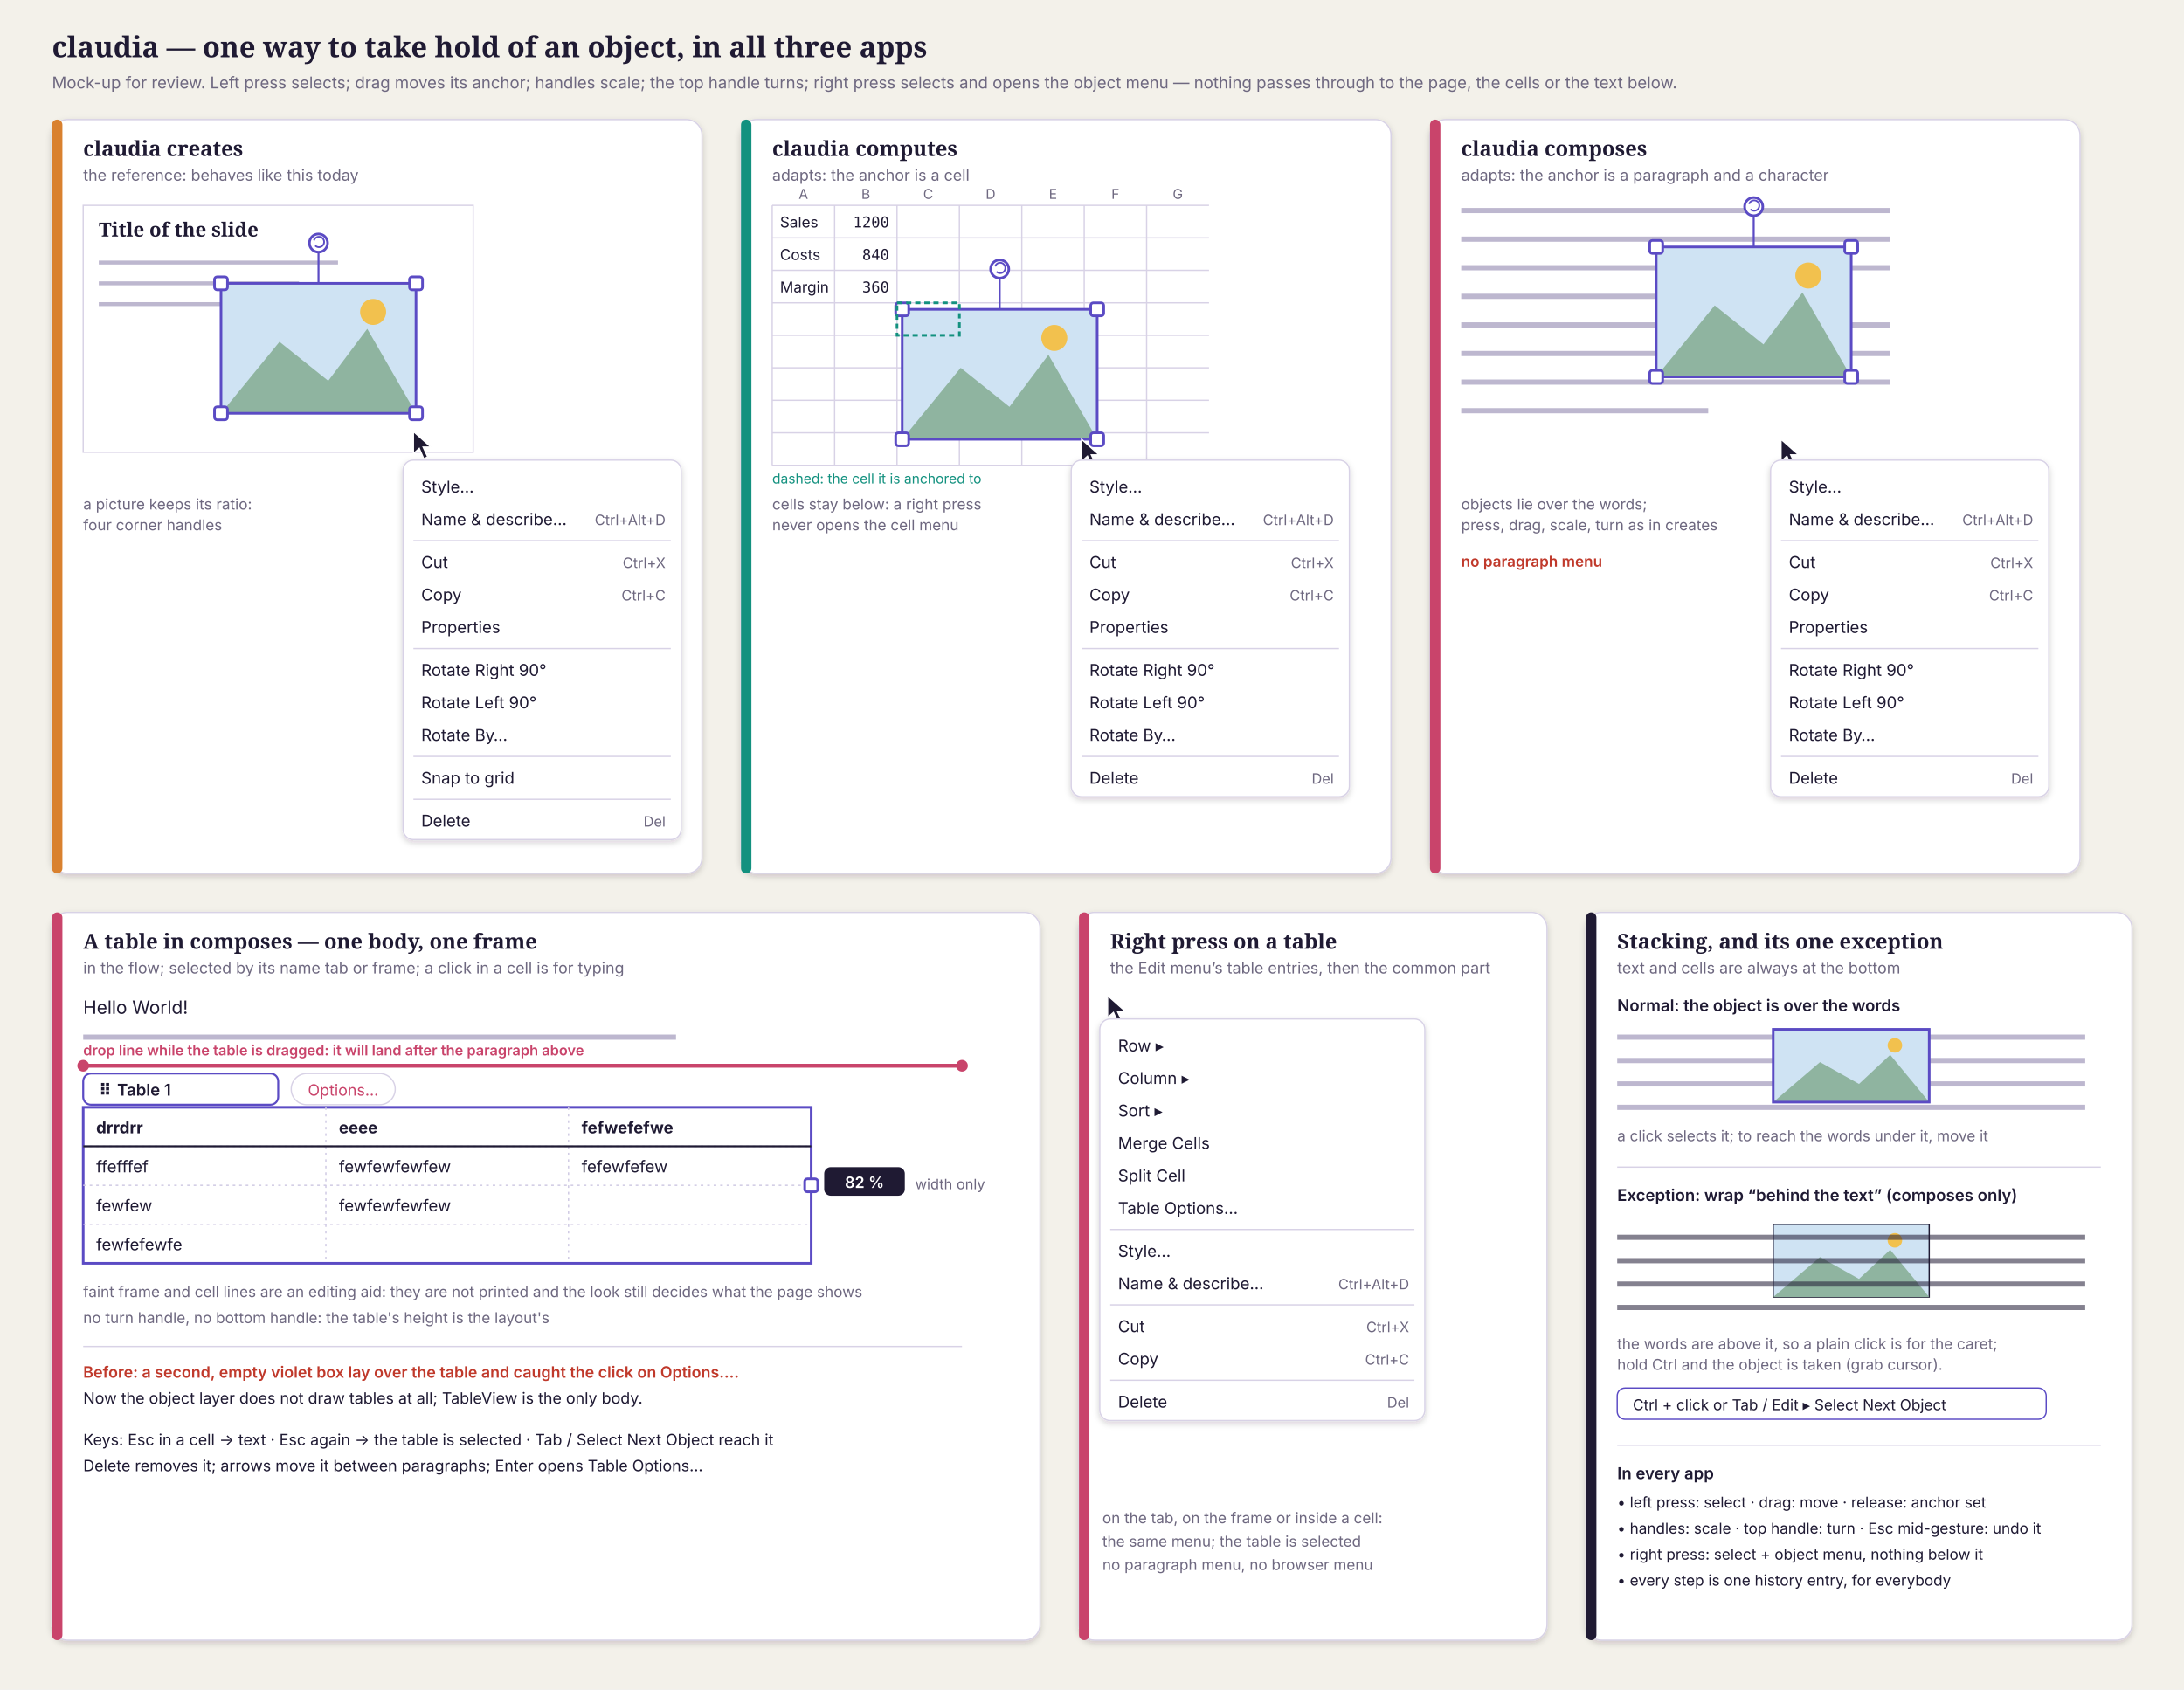
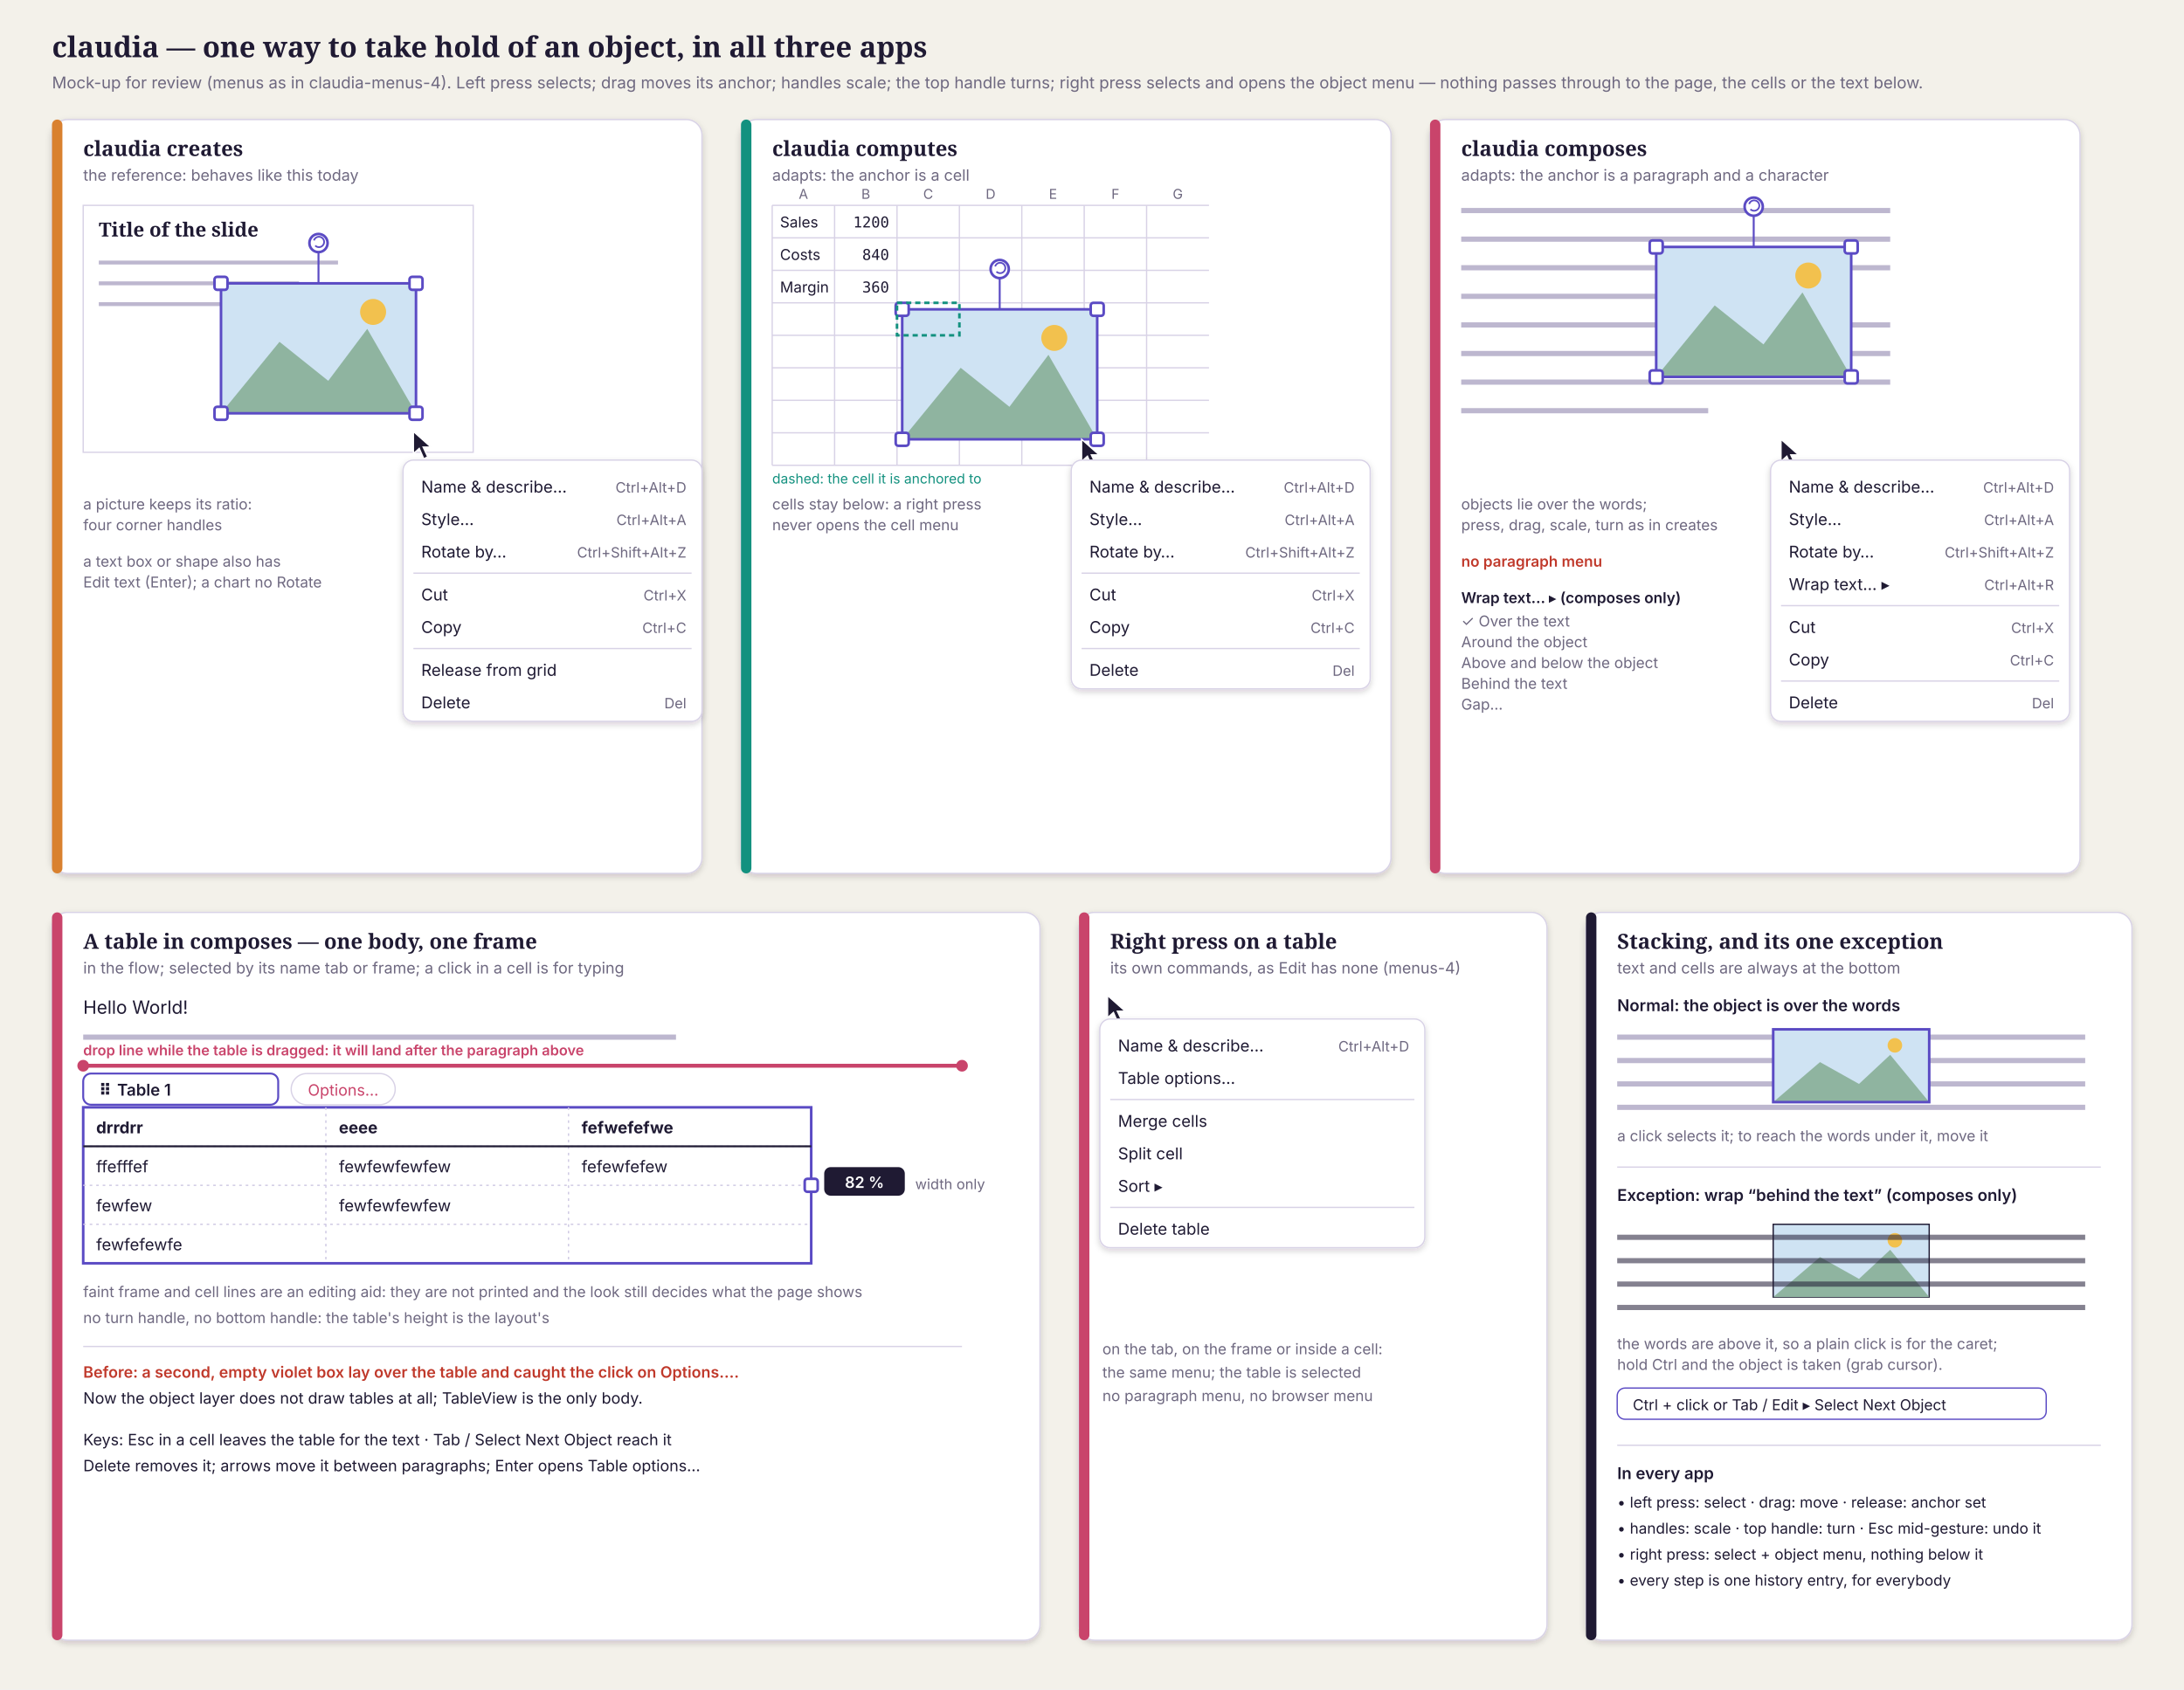
<svg xmlns="http://www.w3.org/2000/svg" viewBox="0 0 1680 1300" font-family="Inter, 'Segoe UI', system-ui, sans-serif" role="img" aria-labelledby="t d">
  <defs>
    <filter id="sh" x="-10%" y="-10%" width="125%" height="130%">
      <feDropShadow dx="0" dy="2" stdDeviation="2.5" flood-color="#1f1a33" flood-opacity="0.18" />
    </filter>
  </defs>
  <rect x="0" y="0" width="1680" height="1300" rx="0" fill="#f3f1ea" stroke="none" stroke-width="1" />
  <text x="40" y="44" font-size="22" font-weight="600" fill="#1f1a33" text-anchor="start" font-family="Fraunces, Georgia, serif">claudia — one way to take hold of an object, in all three apps</text>
-   <text x="40" y="68" font-size="12.5" font-weight="400" fill="#6e6880" text-anchor="start">Mock-up for review. Left press selects; drag moves its anchor; handles scale; the top handle turns; right press selects and opens the object menu — nothing passes through to the page, the cells or the text below.</text>
+   <text x="40" y="68" font-size="12.5" font-weight="400" fill="#6e6880" text-anchor="start">Mock-up for review (menus as in claudia-menus-4). Left press selects; drag moves its anchor; handles scale; the top handle turns; right press selects and opens the object menu — nothing passes through to the page, the cells or the text below.</text>
  <rect x="40" y="92" width="500" height="580" rx="12" fill="#fff" stroke="#d8d2e6" stroke-width="1" filter="url(#sh)" />
  <rect x="40" y="92" width="8" height="580" rx="4" fill="#d9812f" stroke="none" stroke-width="1" />
  <text x="64" y="120" font-size="16" font-weight="600" fill="#1f1a33" text-anchor="start" font-family="Fraunces, Georgia, serif">claudia creates</text>
  <text x="64" y="139" font-size="12" font-weight="400" fill="#6e6880" text-anchor="start">the reference: behaves like this today</text>
  <rect x="64" y="158" width="300" height="190" rx="0" fill="#fff" stroke="#d8d2e6" stroke-width="1" />
  <text x="76" y="182" font-size="15" font-weight="600" fill="#1f1a33" text-anchor="start" font-family="Fraunces, Georgia, serif">Title of the slide</text>
  <line x1="76" y1="202" x2="260" y2="202" stroke="#bdb7cf" stroke-width="3" />
  <line x1="76" y1="218" x2="230" y2="218" stroke="#bdb7cf" stroke-width="3" />
  <line x1="76" y1="234" x2="200" y2="234" stroke="#bdb7cf" stroke-width="3" />
  <rect x="170" y="218" width="150" height="100" rx="0" fill="#cfe3f3" stroke="#1f1a33" stroke-width="1" />
  <path d="M170,318 L215.0,263.0 L252.5,293.0 L282.5,253.0 L320,318 Z" fill="#8fb4a0" />
  <circle cx="287.0" cy="240.0" r="10.0" fill="#f2c14e" />
  <rect x="170" y="218" width="150" height="100" rx="0" fill="none" stroke="#5b4bc4" stroke-width="2" />
  <line x1="245.0" y1="218" x2="245.0" y2="194" stroke="#5b4bc4" stroke-width="1.5" />
  <circle cx="245.0" cy="187" r="7" fill="#fff" stroke="#5b4bc4" stroke-width="2" />
  <path d="M241.5,185 a4,4 0 1 1 1,4" fill="none" stroke="#5b4bc4" stroke-width="1.3" />
  <rect x="165" y="213" width="10" height="10" rx="2" fill="#fff" stroke="#5b4bc4" stroke-width="2" />
  <rect x="315" y="213" width="10" height="10" rx="2" fill="#fff" stroke="#5b4bc4" stroke-width="2" />
  <rect x="315" y="313" width="10" height="10" rx="2" fill="#fff" stroke="#5b4bc4" stroke-width="2" />
  <rect x="165" y="313" width="10" height="10" rx="2" fill="#fff" stroke="#5b4bc4" stroke-width="2" />
  <text x="64" y="392" font-size="11.5" font-weight="400" fill="#6e6880" text-anchor="start">a picture keeps its ratio:</text>
  <text x="64" y="408" font-size="11.5" font-weight="400" fill="#6e6880" text-anchor="start">four corner handles</text>
+   <text x="64" y="436" font-size="11.5" font-weight="400" fill="#6e6880" text-anchor="start">a text box or shape also has</text>
+   <text x="64" y="452" font-size="11.5" font-weight="400" fill="#6e6880" text-anchor="start">Edit text (Enter); a chart no Rotate</text>
  <path d="M318,332 l0,17 l4.5,-4 l3.5,8 l3,-1.5 l-3.5,-7.5 l6,0 Z" fill="#1f1a33" stroke="#fff" stroke-width="1" />
-   <rect x="310" y="354" width="214" height="292" rx="8" fill="#fff" stroke="#d8d2e6" stroke-width="1" filter="url(#sh)" />
-   <text x="324" y="379" font-size="12.5" font-weight="400" fill="#1f1a33" text-anchor="start">Style…</text>
-   <text x="324" y="404" font-size="12.5" font-weight="400" fill="#1f1a33" text-anchor="start">Name &amp; describe…</text>
-   <text x="512" y="404" font-size="11" font-weight="400" fill="#6e6880" text-anchor="end">Ctrl+Alt+D</text>
-   <line x1="318" y1="416" x2="516" y2="416" stroke="#d8d2e6" stroke-width="1" />
-   <text x="324" y="437" font-size="12.5" font-weight="400" fill="#1f1a33" text-anchor="start">Cut</text>
-   <text x="512" y="437" font-size="11" font-weight="400" fill="#6e6880" text-anchor="end">Ctrl+X</text>
-   <text x="324" y="462" font-size="12.5" font-weight="400" fill="#1f1a33" text-anchor="start">Copy</text>
-   <text x="512" y="462" font-size="11" font-weight="400" fill="#6e6880" text-anchor="end">Ctrl+C</text>
-   <text x="324" y="487" font-size="12.5" font-weight="400" fill="#1f1a33" text-anchor="start">Properties</text>
-   <line x1="318" y1="499" x2="516" y2="499" stroke="#d8d2e6" stroke-width="1" />
-   <text x="324" y="520" font-size="12.5" font-weight="400" fill="#1f1a33" text-anchor="start">Rotate Right 90°</text>
-   <text x="324" y="545" font-size="12.5" font-weight="400" fill="#1f1a33" text-anchor="start">Rotate Left 90°</text>
-   <text x="324" y="570" font-size="12.5" font-weight="400" fill="#1f1a33" text-anchor="start">Rotate By…</text>
-   <line x1="318" y1="582" x2="516" y2="582" stroke="#d8d2e6" stroke-width="1" />
-   <text x="324" y="603" font-size="12.5" font-weight="400" fill="#1f1a33" text-anchor="start">Snap to grid</text>
-   <line x1="318" y1="615" x2="516" y2="615" stroke="#d8d2e6" stroke-width="1" />
-   <text x="324" y="636" font-size="12.5" font-weight="400" fill="#1f1a33" text-anchor="start">Delete</text>
-   <text x="512" y="636" font-size="11" font-weight="400" fill="#6e6880" text-anchor="end">Del</text>
+   <rect x="310" y="354" width="230" height="201" rx="8" fill="#fff" stroke="#d8d2e6" stroke-width="1" filter="url(#sh)" />
+   <text x="324" y="379" font-size="12.5" font-weight="400" fill="#1f1a33" text-anchor="start">Name &amp; describe…</text>
+   <text x="528" y="379" font-size="11" font-weight="400" fill="#6e6880" text-anchor="end">Ctrl+Alt+D</text>
+   <text x="324" y="404" font-size="12.5" font-weight="400" fill="#1f1a33" text-anchor="start">Style…</text>
+   <text x="528" y="404" font-size="11" font-weight="400" fill="#6e6880" text-anchor="end">Ctrl+Alt+A</text>
+   <text x="324" y="429" font-size="12.5" font-weight="400" fill="#1f1a33" text-anchor="start">Rotate by…</text>
+   <text x="528" y="429" font-size="11" font-weight="400" fill="#6e6880" text-anchor="end">Ctrl+Shift+Alt+Z</text>
+   <line x1="318" y1="441" x2="532" y2="441" stroke="#d8d2e6" stroke-width="1" />
+   <text x="324" y="462" font-size="12.5" font-weight="400" fill="#1f1a33" text-anchor="start">Cut</text>
+   <text x="528" y="462" font-size="11" font-weight="400" fill="#6e6880" text-anchor="end">Ctrl+X</text>
+   <text x="324" y="487" font-size="12.5" font-weight="400" fill="#1f1a33" text-anchor="start">Copy</text>
+   <text x="528" y="487" font-size="11" font-weight="400" fill="#6e6880" text-anchor="end">Ctrl+C</text>
+   <line x1="318" y1="499" x2="532" y2="499" stroke="#d8d2e6" stroke-width="1" />
+   <text x="324" y="520" font-size="12.5" font-weight="400" fill="#1f1a33" text-anchor="start">Release from grid</text>
+   <text x="324" y="545" font-size="12.5" font-weight="400" fill="#1f1a33" text-anchor="start">Delete</text>
+   <text x="528" y="545" font-size="11" font-weight="400" fill="#6e6880" text-anchor="end">Del</text>
  <rect x="570" y="92" width="500" height="580" rx="12" fill="#fff" stroke="#d8d2e6" stroke-width="1" filter="url(#sh)" />
  <rect x="570" y="92" width="8" height="580" rx="4" fill="#13917f" stroke="none" stroke-width="1" />
  <text x="594" y="120" font-size="16" font-weight="600" fill="#1f1a33" text-anchor="start" font-family="Fraunces, Georgia, serif">claudia computes</text>
  <text x="594" y="139" font-size="12" font-weight="400" fill="#6e6880" text-anchor="start">adapts: the anchor is a cell</text>
  <line x1="594" y1="158" x2="594" y2="358" stroke="#d8d2e6" stroke-width="1" />
  <line x1="642" y1="158" x2="642" y2="358" stroke="#d8d2e6" stroke-width="1" />
  <line x1="690" y1="158" x2="690" y2="358" stroke="#d8d2e6" stroke-width="1" />
  <line x1="738" y1="158" x2="738" y2="358" stroke="#d8d2e6" stroke-width="1" />
  <line x1="786" y1="158" x2="786" y2="358" stroke="#d8d2e6" stroke-width="1" />
  <line x1="834" y1="158" x2="834" y2="358" stroke="#d8d2e6" stroke-width="1" />
  <line x1="882" y1="158" x2="882" y2="358" stroke="#d8d2e6" stroke-width="1" />
  <line x1="594" y1="158" x2="930" y2="158" stroke="#d8d2e6" stroke-width="1" />
  <line x1="594" y1="183" x2="930" y2="183" stroke="#d8d2e6" stroke-width="1" />
  <line x1="594" y1="208" x2="930" y2="208" stroke="#d8d2e6" stroke-width="1" />
  <line x1="594" y1="233" x2="930" y2="233" stroke="#d8d2e6" stroke-width="1" />
  <line x1="594" y1="258" x2="930" y2="258" stroke="#d8d2e6" stroke-width="1" />
  <line x1="594" y1="283" x2="930" y2="283" stroke="#d8d2e6" stroke-width="1" />
  <line x1="594" y1="308" x2="930" y2="308" stroke="#d8d2e6" stroke-width="1" />
  <line x1="594" y1="333" x2="930" y2="333" stroke="#d8d2e6" stroke-width="1" />
  <line x1="594" y1="358" x2="930" y2="358" stroke="#d8d2e6" stroke-width="1" />
  <text x="618" y="153" font-size="10.5" font-weight="400" fill="#6e6880" text-anchor="middle">A</text>
  <text x="666" y="153" font-size="10.5" font-weight="400" fill="#6e6880" text-anchor="middle">B</text>
  <text x="714" y="153" font-size="10.5" font-weight="400" fill="#6e6880" text-anchor="middle">C</text>
  <text x="762" y="153" font-size="10.5" font-weight="400" fill="#6e6880" text-anchor="middle">D</text>
  <text x="810" y="153" font-size="10.5" font-weight="400" fill="#6e6880" text-anchor="middle">E</text>
  <text x="858" y="153" font-size="10.5" font-weight="400" fill="#6e6880" text-anchor="middle">F</text>
  <text x="906" y="153" font-size="10.5" font-weight="400" fill="#6e6880" text-anchor="middle">G</text>
  <text x="600" y="175" font-size="11.5" font-weight="400" fill="#1f1a33" text-anchor="start">Sales</text>
  <text x="684" y="175" font-size="11.5" font-weight="400" fill="#1f1a33" text-anchor="end" font-family="JetBrains Mono, monospace">1200</text>
  <text x="600" y="200" font-size="11.5" font-weight="400" fill="#1f1a33" text-anchor="start">Costs</text>
  <text x="684" y="200" font-size="11.5" font-weight="400" fill="#1f1a33" text-anchor="end" font-family="JetBrains Mono, monospace">840</text>
  <text x="600" y="225" font-size="11.5" font-weight="400" fill="#1f1a33" text-anchor="start">Margin</text>
  <text x="684" y="225" font-size="11.5" font-weight="400" fill="#1f1a33" text-anchor="end" font-family="JetBrains Mono, monospace">360</text>
  <rect x="694" y="238" width="150" height="100" rx="0" fill="#cfe3f3" stroke="#1f1a33" stroke-width="1" />
  <path d="M694,338 L739.0,283.0 L776.5,313.0 L806.5,273.0 L844,338 Z" fill="#8fb4a0" />
  <circle cx="811.0" cy="260.0" r="10.0" fill="#f2c14e" />
  <rect x="694" y="238" width="150" height="100" rx="0" fill="none" stroke="#5b4bc4" stroke-width="2" />
  <line x1="769.0" y1="238" x2="769.0" y2="214" stroke="#5b4bc4" stroke-width="1.5" />
  <circle cx="769.0" cy="207" r="7" fill="#fff" stroke="#5b4bc4" stroke-width="2" />
  <path d="M765.5,205 a4,4 0 1 1 1,4" fill="none" stroke="#5b4bc4" stroke-width="1.3" />
  <rect x="689" y="233" width="10" height="10" rx="2" fill="#fff" stroke="#5b4bc4" stroke-width="2" />
  <rect x="839" y="233" width="10" height="10" rx="2" fill="#fff" stroke="#5b4bc4" stroke-width="2" />
  <rect x="839" y="333" width="10" height="10" rx="2" fill="#fff" stroke="#5b4bc4" stroke-width="2" />
  <rect x="689" y="333" width="10" height="10" rx="2" fill="#fff" stroke="#5b4bc4" stroke-width="2" />
  <rect x="690" y="233" width="48" height="25" rx="0" fill="none" stroke="#13917f" stroke-width="2" stroke-dasharray="4 3" />
  <text x="594" y="372" font-size="10.5" font-weight="400" fill="#13917f" text-anchor="start">dashed: the cell it is anchored to</text>
  <text x="594" y="392" font-size="11.5" font-weight="400" fill="#6e6880" text-anchor="start">cells stay below: a right press</text>
  <text x="594" y="408" font-size="11.5" font-weight="400" fill="#6e6880" text-anchor="start">never opens the cell menu</text>
  <path d="M832,338 l0,17 l4.5,-4 l3.5,8 l3,-1.5 l-3.5,-7.5 l6,0 Z" fill="#1f1a33" stroke="#fff" stroke-width="1" />
-   <rect x="824" y="354" width="214" height="259" rx="8" fill="#fff" stroke="#d8d2e6" stroke-width="1" filter="url(#sh)" />
-   <text x="838" y="379" font-size="12.5" font-weight="400" fill="#1f1a33" text-anchor="start">Style…</text>
-   <text x="838" y="404" font-size="12.5" font-weight="400" fill="#1f1a33" text-anchor="start">Name &amp; describe…</text>
-   <text x="1026" y="404" font-size="11" font-weight="400" fill="#6e6880" text-anchor="end">Ctrl+Alt+D</text>
-   <line x1="832" y1="416" x2="1030" y2="416" stroke="#d8d2e6" stroke-width="1" />
-   <text x="838" y="437" font-size="12.5" font-weight="400" fill="#1f1a33" text-anchor="start">Cut</text>
-   <text x="1026" y="437" font-size="11" font-weight="400" fill="#6e6880" text-anchor="end">Ctrl+X</text>
-   <text x="838" y="462" font-size="12.5" font-weight="400" fill="#1f1a33" text-anchor="start">Copy</text>
-   <text x="1026" y="462" font-size="11" font-weight="400" fill="#6e6880" text-anchor="end">Ctrl+C</text>
-   <text x="838" y="487" font-size="12.5" font-weight="400" fill="#1f1a33" text-anchor="start">Properties</text>
-   <line x1="832" y1="499" x2="1030" y2="499" stroke="#d8d2e6" stroke-width="1" />
-   <text x="838" y="520" font-size="12.5" font-weight="400" fill="#1f1a33" text-anchor="start">Rotate Right 90°</text>
-   <text x="838" y="545" font-size="12.5" font-weight="400" fill="#1f1a33" text-anchor="start">Rotate Left 90°</text>
-   <text x="838" y="570" font-size="12.5" font-weight="400" fill="#1f1a33" text-anchor="start">Rotate By…</text>
-   <line x1="832" y1="582" x2="1030" y2="582" stroke="#d8d2e6" stroke-width="1" />
-   <text x="838" y="603" font-size="12.5" font-weight="400" fill="#1f1a33" text-anchor="start">Delete</text>
-   <text x="1026" y="603" font-size="11" font-weight="400" fill="#6e6880" text-anchor="end">Del</text>
+   <rect x="824" y="354" width="230" height="176" rx="8" fill="#fff" stroke="#d8d2e6" stroke-width="1" filter="url(#sh)" />
+   <text x="838" y="379" font-size="12.5" font-weight="400" fill="#1f1a33" text-anchor="start">Name &amp; describe…</text>
+   <text x="1042" y="379" font-size="11" font-weight="400" fill="#6e6880" text-anchor="end">Ctrl+Alt+D</text>
+   <text x="838" y="404" font-size="12.5" font-weight="400" fill="#1f1a33" text-anchor="start">Style…</text>
+   <text x="1042" y="404" font-size="11" font-weight="400" fill="#6e6880" text-anchor="end">Ctrl+Alt+A</text>
+   <text x="838" y="429" font-size="12.5" font-weight="400" fill="#1f1a33" text-anchor="start">Rotate by…</text>
+   <text x="1042" y="429" font-size="11" font-weight="400" fill="#6e6880" text-anchor="end">Ctrl+Shift+Alt+Z</text>
+   <line x1="832" y1="441" x2="1046" y2="441" stroke="#d8d2e6" stroke-width="1" />
+   <text x="838" y="462" font-size="12.5" font-weight="400" fill="#1f1a33" text-anchor="start">Cut</text>
+   <text x="1042" y="462" font-size="11" font-weight="400" fill="#6e6880" text-anchor="end">Ctrl+X</text>
+   <text x="838" y="487" font-size="12.5" font-weight="400" fill="#1f1a33" text-anchor="start">Copy</text>
+   <text x="1042" y="487" font-size="11" font-weight="400" fill="#6e6880" text-anchor="end">Ctrl+C</text>
+   <line x1="832" y1="499" x2="1046" y2="499" stroke="#d8d2e6" stroke-width="1" />
+   <text x="838" y="520" font-size="12.5" font-weight="400" fill="#1f1a33" text-anchor="start">Delete</text>
+   <text x="1042" y="520" font-size="11" font-weight="400" fill="#6e6880" text-anchor="end">Del</text>
  <rect x="1100" y="92" width="500" height="580" rx="12" fill="#fff" stroke="#d8d2e6" stroke-width="1" filter="url(#sh)" />
  <rect x="1100" y="92" width="8" height="580" rx="4" fill="#c9446b" stroke="none" stroke-width="1" />
  <text x="1124" y="120" font-size="16" font-weight="600" fill="#1f1a33" text-anchor="start" font-family="Fraunces, Georgia, serif">claudia composes</text>
  <text x="1124" y="139" font-size="12" font-weight="400" fill="#6e6880" text-anchor="start">adapts: the anchor is a paragraph and a character</text>
  <line x1="1124" y1="162" x2="1454" y2="162" stroke="#bdb7cf" stroke-width="4" />
  <line x1="1124" y1="184" x2="1454" y2="184" stroke="#bdb7cf" stroke-width="4" />
  <line x1="1124" y1="206" x2="1454" y2="206" stroke="#bdb7cf" stroke-width="4" />
  <line x1="1124" y1="228" x2="1314" y2="228" stroke="#bdb7cf" stroke-width="4" />
  <line x1="1124" y1="250" x2="1454" y2="250" stroke="#bdb7cf" stroke-width="4" />
  <line x1="1124" y1="272" x2="1454" y2="272" stroke="#bdb7cf" stroke-width="4" />
  <line x1="1124" y1="294" x2="1454" y2="294" stroke="#bdb7cf" stroke-width="4" />
  <line x1="1124" y1="316" x2="1314" y2="316" stroke="#bdb7cf" stroke-width="4" />
  <rect x="1274" y="190" width="150" height="100" rx="0" fill="#cfe3f3" stroke="#1f1a33" stroke-width="1" />
  <path d="M1274,290 L1319.0,235.0 L1356.5,265.0 L1386.5,225.0 L1424,290 Z" fill="#8fb4a0" />
  <circle cx="1391.0" cy="212.0" r="10.0" fill="#f2c14e" />
  <rect x="1274" y="190" width="150" height="100" rx="0" fill="none" stroke="#5b4bc4" stroke-width="2" />
  <line x1="1349.0" y1="190" x2="1349.0" y2="166" stroke="#5b4bc4" stroke-width="1.5" />
  <circle cx="1349.0" cy="159" r="7" fill="#fff" stroke="#5b4bc4" stroke-width="2" />
  <path d="M1345.5,157 a4,4 0 1 1 1,4" fill="none" stroke="#5b4bc4" stroke-width="1.3" />
  <rect x="1269" y="185" width="10" height="10" rx="2" fill="#fff" stroke="#5b4bc4" stroke-width="2" />
  <rect x="1419" y="185" width="10" height="10" rx="2" fill="#fff" stroke="#5b4bc4" stroke-width="2" />
  <rect x="1419" y="285" width="10" height="10" rx="2" fill="#fff" stroke="#5b4bc4" stroke-width="2" />
  <rect x="1269" y="285" width="10" height="10" rx="2" fill="#fff" stroke="#5b4bc4" stroke-width="2" />
  <text x="1124" y="392" font-size="11.5" font-weight="400" fill="#6e6880" text-anchor="start">objects lie over the words;</text>
  <text x="1124" y="408" font-size="11.5" font-weight="400" fill="#6e6880" text-anchor="start">press, drag, scale, turn as in creates</text>
  <path d="M1370,338 l0,17 l4.5,-4 l3.5,8 l3,-1.5 l-3.5,-7.5 l6,0 Z" fill="#1f1a33" stroke="#fff" stroke-width="1" />
-   <rect x="1362" y="354" width="214" height="259" rx="8" fill="#fff" stroke="#d8d2e6" stroke-width="1" filter="url(#sh)" />
-   <text x="1376" y="379" font-size="12.5" font-weight="400" fill="#1f1a33" text-anchor="start">Style…</text>
-   <text x="1376" y="404" font-size="12.5" font-weight="400" fill="#1f1a33" text-anchor="start">Name &amp; describe…</text>
-   <text x="1564" y="404" font-size="11" font-weight="400" fill="#6e6880" text-anchor="end">Ctrl+Alt+D</text>
-   <line x1="1370" y1="416" x2="1568" y2="416" stroke="#d8d2e6" stroke-width="1" />
-   <text x="1376" y="437" font-size="12.5" font-weight="400" fill="#1f1a33" text-anchor="start">Cut</text>
-   <text x="1564" y="437" font-size="11" font-weight="400" fill="#6e6880" text-anchor="end">Ctrl+X</text>
-   <text x="1376" y="462" font-size="12.5" font-weight="400" fill="#1f1a33" text-anchor="start">Copy</text>
-   <text x="1564" y="462" font-size="11" font-weight="400" fill="#6e6880" text-anchor="end">Ctrl+C</text>
-   <text x="1376" y="487" font-size="12.5" font-weight="400" fill="#1f1a33" text-anchor="start">Properties</text>
-   <line x1="1370" y1="499" x2="1568" y2="499" stroke="#d8d2e6" stroke-width="1" />
-   <text x="1376" y="520" font-size="12.5" font-weight="400" fill="#1f1a33" text-anchor="start">Rotate Right 90°</text>
-   <text x="1376" y="545" font-size="12.5" font-weight="400" fill="#1f1a33" text-anchor="start">Rotate Left 90°</text>
-   <text x="1376" y="570" font-size="12.5" font-weight="400" fill="#1f1a33" text-anchor="start">Rotate By…</text>
-   <line x1="1370" y1="582" x2="1568" y2="582" stroke="#d8d2e6" stroke-width="1" />
-   <text x="1376" y="603" font-size="12.5" font-weight="400" fill="#1f1a33" text-anchor="start">Delete</text>
-   <text x="1564" y="603" font-size="11" font-weight="400" fill="#6e6880" text-anchor="end">Del</text>
+   <rect x="1362" y="354" width="230" height="201" rx="8" fill="#fff" stroke="#d8d2e6" stroke-width="1" filter="url(#sh)" />
+   <text x="1376" y="379" font-size="12.5" font-weight="400" fill="#1f1a33" text-anchor="start">Name &amp; describe…</text>
+   <text x="1580" y="379" font-size="11" font-weight="400" fill="#6e6880" text-anchor="end">Ctrl+Alt+D</text>
+   <text x="1376" y="404" font-size="12.5" font-weight="400" fill="#1f1a33" text-anchor="start">Style…</text>
+   <text x="1580" y="404" font-size="11" font-weight="400" fill="#6e6880" text-anchor="end">Ctrl+Alt+A</text>
+   <text x="1376" y="429" font-size="12.5" font-weight="400" fill="#1f1a33" text-anchor="start">Rotate by…</text>
+   <text x="1580" y="429" font-size="11" font-weight="400" fill="#6e6880" text-anchor="end">Ctrl+Shift+Alt+Z</text>
+   <text x="1376" y="454" font-size="12.5" font-weight="400" fill="#1f1a33" text-anchor="start">Wrap text… ▸</text>
+   <text x="1580" y="454" font-size="11" font-weight="400" fill="#6e6880" text-anchor="end">Ctrl+Alt+R</text>
+   <line x1="1370" y1="466" x2="1584" y2="466" stroke="#d8d2e6" stroke-width="1" />
+   <text x="1376" y="487" font-size="12.5" font-weight="400" fill="#1f1a33" text-anchor="start">Cut</text>
+   <text x="1580" y="487" font-size="11" font-weight="400" fill="#6e6880" text-anchor="end">Ctrl+X</text>
+   <text x="1376" y="512" font-size="12.5" font-weight="400" fill="#1f1a33" text-anchor="start">Copy</text>
+   <text x="1580" y="512" font-size="11" font-weight="400" fill="#6e6880" text-anchor="end">Ctrl+C</text>
+   <line x1="1370" y1="524" x2="1584" y2="524" stroke="#d8d2e6" stroke-width="1" />
+   <text x="1376" y="545" font-size="12.5" font-weight="400" fill="#1f1a33" text-anchor="start">Delete</text>
+   <text x="1580" y="545" font-size="11" font-weight="400" fill="#6e6880" text-anchor="end">Del</text>
  <text x="1124" y="436" font-size="11.5" font-weight="600" fill="#c0392b" text-anchor="start">no paragraph menu</text>
+   <text x="1124" y="464" font-size="11.5" font-weight="600" fill="#1f1a33" text-anchor="start">Wrap text… ▸ (composes only)</text>
+   <text x="1124" y="482" font-size="11.5" font-weight="400" fill="#6e6880" text-anchor="start">✓ Over the text</text>
+   <text x="1124" y="498" font-size="11.5" font-weight="400" fill="#6e6880" text-anchor="start">   Around the object</text>
+   <text x="1124" y="514" font-size="11.5" font-weight="400" fill="#6e6880" text-anchor="start">   Above and below the object</text>
+   <text x="1124" y="530" font-size="11.5" font-weight="400" fill="#6e6880" text-anchor="start">   Behind the text</text>
+   <text x="1124" y="546" font-size="11.5" font-weight="400" fill="#6e6880" text-anchor="start">   Gap…</text>
  <rect x="40" y="702" width="760" height="560" rx="12" fill="#fff" stroke="#d8d2e6" stroke-width="1" filter="url(#sh)" />
  <rect x="40" y="702" width="8" height="560" rx="4" fill="#c9446b" stroke="none" stroke-width="1" />
  <text x="64" y="730" font-size="16" font-weight="600" fill="#1f1a33" text-anchor="start" font-family="Fraunces, Georgia, serif">A table in composes — one body, one frame</text>
  <text x="64" y="749" font-size="12" font-weight="400" fill="#6e6880" text-anchor="start">in the flow; selected by its name tab or frame; a click in a cell is for typing</text>
  <text x="64" y="780" font-size="14" font-weight="400" fill="#1f1a33" text-anchor="start">Hello World!</text>
  <line x1="64" y1="798" x2="520" y2="798" stroke="#bdb7cf" stroke-width="4" />
  <line x1="64" y1="820" x2="740" y2="820" stroke="#c9446b" stroke-width="3" />
  <circle cx="64" cy="820" r="4.5" fill="#c9446b" />
  <circle cx="740" cy="820" r="4.5" fill="#c9446b" />
  <text x="750" y="824" font-size="11" font-weight="400" fill="#1f1a33" text-anchor="start" />
  <text x="64" y="812" font-size="11" font-weight="600" fill="#c9446b" text-anchor="start">drop line while the table is dragged: it will land after the paragraph above</text>
  <rect x="64" y="826" width="150" height="24" rx="6" fill="#fff" stroke="#5b4bc4" stroke-width="1.5" />
  <text x="76" y="843" font-size="12.5" font-weight="600" fill="#1f1a33" text-anchor="start">⠿  Table 1</text>
  <rect x="174" y="830" width="0" height="0" rx="0" fill="none" stroke="none" stroke-width="1" />
  <rect x="224" y="826" width="80" height="24" rx="12" fill="#fff" stroke="#d8d2e6" stroke-width="1" />
  <text x="264" y="843" font-size="12" font-weight="400" fill="#c9446b" text-anchor="middle">Options…</text>
  <rect x="64" y="852" width="560" height="120" rx="0" fill="none" stroke="#5b4bc4" stroke-width="2" />
  <line x1="64" y1="882" x2="624" y2="882" stroke="#cfc9e3" stroke-width="1" stroke-dasharray="2 3" />
  <line x1="64" y1="912" x2="624" y2="912" stroke="#cfc9e3" stroke-width="1" stroke-dasharray="2 3" />
  <line x1="64" y1="942" x2="624" y2="942" stroke="#cfc9e3" stroke-width="1" stroke-dasharray="2 3" />
  <line x1="250.667" y1="852" x2="250.667" y2="972" stroke="#cfc9e3" stroke-width="1" stroke-dasharray="2 3" />
  <line x1="437.333" y1="852" x2="437.333" y2="972" stroke="#cfc9e3" stroke-width="1" stroke-dasharray="2 3" />
  <line x1="64" y1="882" x2="624" y2="882" stroke="#1f1a33" stroke-width="1.5" />
  <text x="74.0" y="872" font-size="12.5" font-weight="700" fill="#1f1a33" text-anchor="start">drrdrr</text>
  <text x="260.667" y="872" font-size="12.5" font-weight="700" fill="#1f1a33" text-anchor="start">eeee</text>
  <text x="447.333" y="872" font-size="12.5" font-weight="700" fill="#1f1a33" text-anchor="start">fefwefefwe</text>
  <text x="74.0" y="902" font-size="12.5" font-weight="400" fill="#1f1a33" text-anchor="start">ffefffef</text>
  <text x="260.667" y="902" font-size="12.5" font-weight="400" fill="#1f1a33" text-anchor="start">fewfewfewfew</text>
  <text x="447.333" y="902" font-size="12.5" font-weight="400" fill="#1f1a33" text-anchor="start">fefewfefew</text>
  <text x="74.0" y="932" font-size="12.5" font-weight="400" fill="#1f1a33" text-anchor="start">fewfew</text>
  <text x="260.667" y="932" font-size="12.5" font-weight="400" fill="#1f1a33" text-anchor="start">fewfewfewfew</text>
  <text x="447.333" y="932" font-size="12.5" font-weight="400" fill="#1f1a33" text-anchor="start" />
  <text x="74.0" y="962" font-size="12.5" font-weight="400" fill="#1f1a33" text-anchor="start">fewfefewfe</text>
  <text x="260.667" y="962" font-size="12.5" font-weight="400" fill="#1f1a33" text-anchor="start" />
  <text x="447.333" y="962" font-size="12.5" font-weight="400" fill="#1f1a33" text-anchor="start" />
  <rect x="619" y="907" width="10" height="10" rx="2" fill="#fff" stroke="#5b4bc4" stroke-width="2" />
  <rect x="634" y="898" width="62" height="22" rx="5" fill="#1f1a33" stroke="none" stroke-width="1" />
  <text x="665" y="914" font-size="12" font-weight="600" fill="#fff" text-anchor="middle">82 %</text>
  <text x="704" y="915" font-size="11" font-weight="400" fill="#6e6880" text-anchor="start">width only</text>
  <text x="64" y="998" font-size="11.5" font-weight="400" fill="#6e6880" text-anchor="start">faint frame and cell lines are an editing aid: they are not printed and the look still decides what the page shows</text>
  <text x="64" y="1018" font-size="11.5" font-weight="400" fill="#6e6880" text-anchor="start">no turn handle, no bottom handle: the table's height is the layout's</text>
  <line x1="64" y1="1036" x2="740" y2="1036" stroke="#d8d2e6" stroke-width="1" />
  <text x="64" y="1060" font-size="12" font-weight="600" fill="#c0392b" text-anchor="start">Before: a second, empty violet box lay over the table and caught the click on Options….</text>
  <text x="64" y="1080" font-size="12" font-weight="400" fill="#1f1a33" text-anchor="start">Now the object layer does not draw tables at all; TableView is the only body.</text>
-   <text x="64" y="1112" font-size="12" font-weight="400" fill="#1f1a33" text-anchor="start">Keys: Esc in a cell → text · Esc again → the table is selected · Tab / Select Next Object reach it</text>
-   <text x="64" y="1132" font-size="12" font-weight="400" fill="#1f1a33" text-anchor="start">Delete removes it; arrows move it between paragraphs; Enter opens Table Options…</text>
+   <text x="64" y="1112" font-size="12" font-weight="400" fill="#1f1a33" text-anchor="start">Keys: Esc in a cell leaves the table for the text · Tab / Select Next Object reach it</text>
+   <text x="64" y="1132" font-size="12" font-weight="400" fill="#1f1a33" text-anchor="start">Delete removes it; arrows move it between paragraphs; Enter opens Table options…</text>
  <rect x="830" y="702" width="360" height="560" rx="12" fill="#fff" stroke="#d8d2e6" stroke-width="1" filter="url(#sh)" />
  <rect x="830" y="702" width="8" height="560" rx="4" fill="#c9446b" stroke="none" stroke-width="1" />
  <text x="854" y="730" font-size="16" font-weight="600" fill="#1f1a33" text-anchor="start" font-family="Fraunces, Georgia, serif">Right press on a table</text>
-   <text x="854" y="749" font-size="12" font-weight="400" fill="#6e6880" text-anchor="start">the Edit menu’s table entries, then the common part</text>
+   <text x="854" y="749" font-size="12" font-weight="400" fill="#6e6880" text-anchor="start">its own commands, as Edit has none (menus-4)</text>
  <path d="M852,766 l0,17 l4.5,-4 l3.5,8 l3,-1.5 l-3.5,-7.5 l6,0 Z" fill="#1f1a33" stroke="#fff" stroke-width="1" />
-   <rect x="846" y="784" width="250" height="309" rx="8" fill="#fff" stroke="#d8d2e6" stroke-width="1" filter="url(#sh)" />
-   <text x="860" y="809" font-size="12.5" font-weight="400" fill="#1f1a33" text-anchor="start">Row ▸</text>
-   <text x="860" y="834" font-size="12.5" font-weight="400" fill="#1f1a33" text-anchor="start">Column ▸</text>
-   <text x="860" y="859" font-size="12.5" font-weight="400" fill="#1f1a33" text-anchor="start">Sort ▸</text>
-   <text x="860" y="884" font-size="12.5" font-weight="400" fill="#1f1a33" text-anchor="start">Merge Cells</text>
-   <text x="860" y="909" font-size="12.5" font-weight="400" fill="#1f1a33" text-anchor="start">Split Cell</text>
-   <text x="860" y="934" font-size="12.5" font-weight="400" fill="#1f1a33" text-anchor="start">Table Options…</text>
-   <line x1="854" y1="946" x2="1088" y2="946" stroke="#d8d2e6" stroke-width="1" />
-   <text x="860" y="967" font-size="12.5" font-weight="400" fill="#1f1a33" text-anchor="start">Style…</text>
-   <text x="860" y="992" font-size="12.5" font-weight="400" fill="#1f1a33" text-anchor="start">Name &amp; describe…</text>
-   <text x="1084" y="992" font-size="11" font-weight="400" fill="#6e6880" text-anchor="end">Ctrl+Alt+D</text>
-   <line x1="854" y1="1004" x2="1088" y2="1004" stroke="#d8d2e6" stroke-width="1" />
-   <text x="860" y="1025" font-size="12.5" font-weight="400" fill="#1f1a33" text-anchor="start">Cut</text>
-   <text x="1084" y="1025" font-size="11" font-weight="400" fill="#6e6880" text-anchor="end">Ctrl+X</text>
-   <text x="860" y="1050" font-size="12.5" font-weight="400" fill="#1f1a33" text-anchor="start">Copy</text>
-   <text x="1084" y="1050" font-size="11" font-weight="400" fill="#6e6880" text-anchor="end">Ctrl+C</text>
-   <line x1="854" y1="1062" x2="1088" y2="1062" stroke="#d8d2e6" stroke-width="1" />
-   <text x="860" y="1083" font-size="12.5" font-weight="400" fill="#1f1a33" text-anchor="start">Delete</text>
-   <text x="1084" y="1083" font-size="11" font-weight="400" fill="#6e6880" text-anchor="end">Del</text>
-   <text x="848" y="1172" font-size="11.5" font-weight="400" fill="#6e6880" text-anchor="start">on the tab, on the frame or inside a cell:</text>
-   <text x="848" y="1190" font-size="11.5" font-weight="400" fill="#6e6880" text-anchor="start">the same menu; the table is selected</text>
-   <text x="848" y="1208" font-size="11.5" font-weight="400" fill="#6e6880" text-anchor="start">no paragraph menu, no browser menu</text>
+   <rect x="846" y="784" width="250" height="176" rx="8" fill="#fff" stroke="#d8d2e6" stroke-width="1" filter="url(#sh)" />
+   <text x="860" y="809" font-size="12.5" font-weight="400" fill="#1f1a33" text-anchor="start">Name &amp; describe…</text>
+   <text x="1084" y="809" font-size="11" font-weight="400" fill="#6e6880" text-anchor="end">Ctrl+Alt+D</text>
+   <text x="860" y="834" font-size="12.5" font-weight="400" fill="#1f1a33" text-anchor="start">Table options…</text>
+   <line x1="854" y1="846" x2="1088" y2="846" stroke="#d8d2e6" stroke-width="1" />
+   <text x="860" y="867" font-size="12.5" font-weight="400" fill="#1f1a33" text-anchor="start">Merge cells</text>
+   <text x="860" y="892" font-size="12.5" font-weight="400" fill="#1f1a33" text-anchor="start">Split cell</text>
+   <text x="860" y="917" font-size="12.5" font-weight="400" fill="#1f1a33" text-anchor="start">Sort ▸</text>
+   <line x1="854" y1="929" x2="1088" y2="929" stroke="#d8d2e6" stroke-width="1" />
+   <text x="860" y="950" font-size="12.5" font-weight="400" fill="#1f1a33" text-anchor="start">Delete table</text>
+   <text x="848" y="1042" font-size="11.5" font-weight="400" fill="#6e6880" text-anchor="start">on the tab, on the frame or inside a cell:</text>
+   <text x="848" y="1060" font-size="11.5" font-weight="400" fill="#6e6880" text-anchor="start">the same menu; the table is selected</text>
+   <text x="848" y="1078" font-size="11.5" font-weight="400" fill="#6e6880" text-anchor="start">no paragraph menu, no browser menu</text>
  <rect x="1220" y="702" width="420" height="560" rx="12" fill="#fff" stroke="#d8d2e6" stroke-width="1" filter="url(#sh)" />
  <rect x="1220" y="702" width="8" height="560" rx="4" fill="#1f1a33" stroke="none" stroke-width="1" />
  <text x="1244" y="730" font-size="16" font-weight="600" fill="#1f1a33" text-anchor="start" font-family="Fraunces, Georgia, serif">Stacking, and its one exception</text>
  <text x="1244" y="749" font-size="12" font-weight="400" fill="#6e6880" text-anchor="start">text and cells are always at the bottom</text>
  <text x="1244" y="778" font-size="12.5" font-weight="600" fill="#1f1a33" text-anchor="start">Normal: the object is over the words</text>
  <line x1="1244" y1="798" x2="1604" y2="798" stroke="#bdb7cf" stroke-width="4" />
  <line x1="1244" y1="816" x2="1604" y2="816" stroke="#bdb7cf" stroke-width="4" />
  <line x1="1244" y1="834" x2="1604" y2="834" stroke="#bdb7cf" stroke-width="4" />
  <line x1="1244" y1="852" x2="1604" y2="852" stroke="#bdb7cf" stroke-width="4" />
  <rect x="1364" y="792" width="120" height="56" rx="0" fill="#cfe3f3" stroke="#1f1a33" stroke-width="1" />
  <path d="M1364,848 L1400.0,817.2 L1430.0,834.0 L1454.0,811.6 L1484,848 Z" fill="#8fb4a0" />
  <circle cx="1457.6" cy="804.32" r="5.6" fill="#f2c14e" />
  <rect x="1364" y="792" width="120" height="56" rx="0" fill="none" stroke="#5b4bc4" stroke-width="2" />
  <text x="1244" y="878" font-size="11.5" font-weight="400" fill="#6e6880" text-anchor="start">a click selects it; to reach the words under it, move it</text>
  <line x1="1244" y1="898" x2="1616" y2="898" stroke="#d8d2e6" stroke-width="1" />
  <text x="1244" y="924" font-size="12.5" font-weight="600" fill="#1f1a33" text-anchor="start">Exception: wrap “behind the text” (composes only)</text>
  <rect x="1364" y="942" width="120" height="56" rx="0" fill="#cfe3f3" stroke="#1f1a33" stroke-width="1" />
  <path d="M1364,998 L1400.0,967.2 L1430.0,984.0 L1454.0,961.6 L1484,998 Z" fill="#8fb4a0" />
  <circle cx="1457.6" cy="954.32" r="5.6" fill="#f2c14e" />
  <line x1="1244" y1="952" x2="1604" y2="952" stroke="#1f1a33" stroke-opacity="0.55" stroke-width="4" />
  <line x1="1244" y1="970" x2="1604" y2="970" stroke="#1f1a33" stroke-opacity="0.55" stroke-width="4" />
  <line x1="1244" y1="988" x2="1604" y2="988" stroke="#1f1a33" stroke-opacity="0.55" stroke-width="4" />
  <line x1="1244" y1="1006" x2="1604" y2="1006" stroke="#1f1a33" stroke-opacity="0.55" stroke-width="4" />
  <text x="1244" y="1038" font-size="11.5" font-weight="400" fill="#6e6880" text-anchor="start">the words are above it, so a plain click is for the caret;</text>
  <text x="1244" y="1054" font-size="11.5" font-weight="400" fill="#6e6880" text-anchor="start">hold Ctrl and the object is taken (grab cursor).</text>
  <rect x="1244" y="1068" width="330" height="24" rx="6" fill="#fff" stroke="#5b4bc4" stroke-width="1" />
  <text x="1256" y="1085" font-size="11.5" font-weight="400" fill="#1f1a33" text-anchor="start">Ctrl + click   or   Tab / Edit ▸ Select Next Object</text>
  <line x1="1244" y1="1112" x2="1616" y2="1112" stroke="#d8d2e6" stroke-width="1" />
  <text x="1244" y="1138" font-size="12.5" font-weight="600" fill="#1f1a33" text-anchor="start">In every app</text>
  <text x="1244" y="1160" font-size="11.5" font-weight="400" fill="#1f1a33" text-anchor="start">• left press: select · drag: move · release: anchor set</text>
  <text x="1244" y="1180" font-size="11.5" font-weight="400" fill="#1f1a33" text-anchor="start">• handles: scale · top handle: turn · Esc mid-gesture: undo it</text>
  <text x="1244" y="1200" font-size="11.5" font-weight="400" fill="#1f1a33" text-anchor="start">• right press: select + object menu, nothing below it</text>
  <text x="1244" y="1220" font-size="11.5" font-weight="400" fill="#1f1a33" text-anchor="start">• every step is one history entry, for everybody</text>
</svg>
